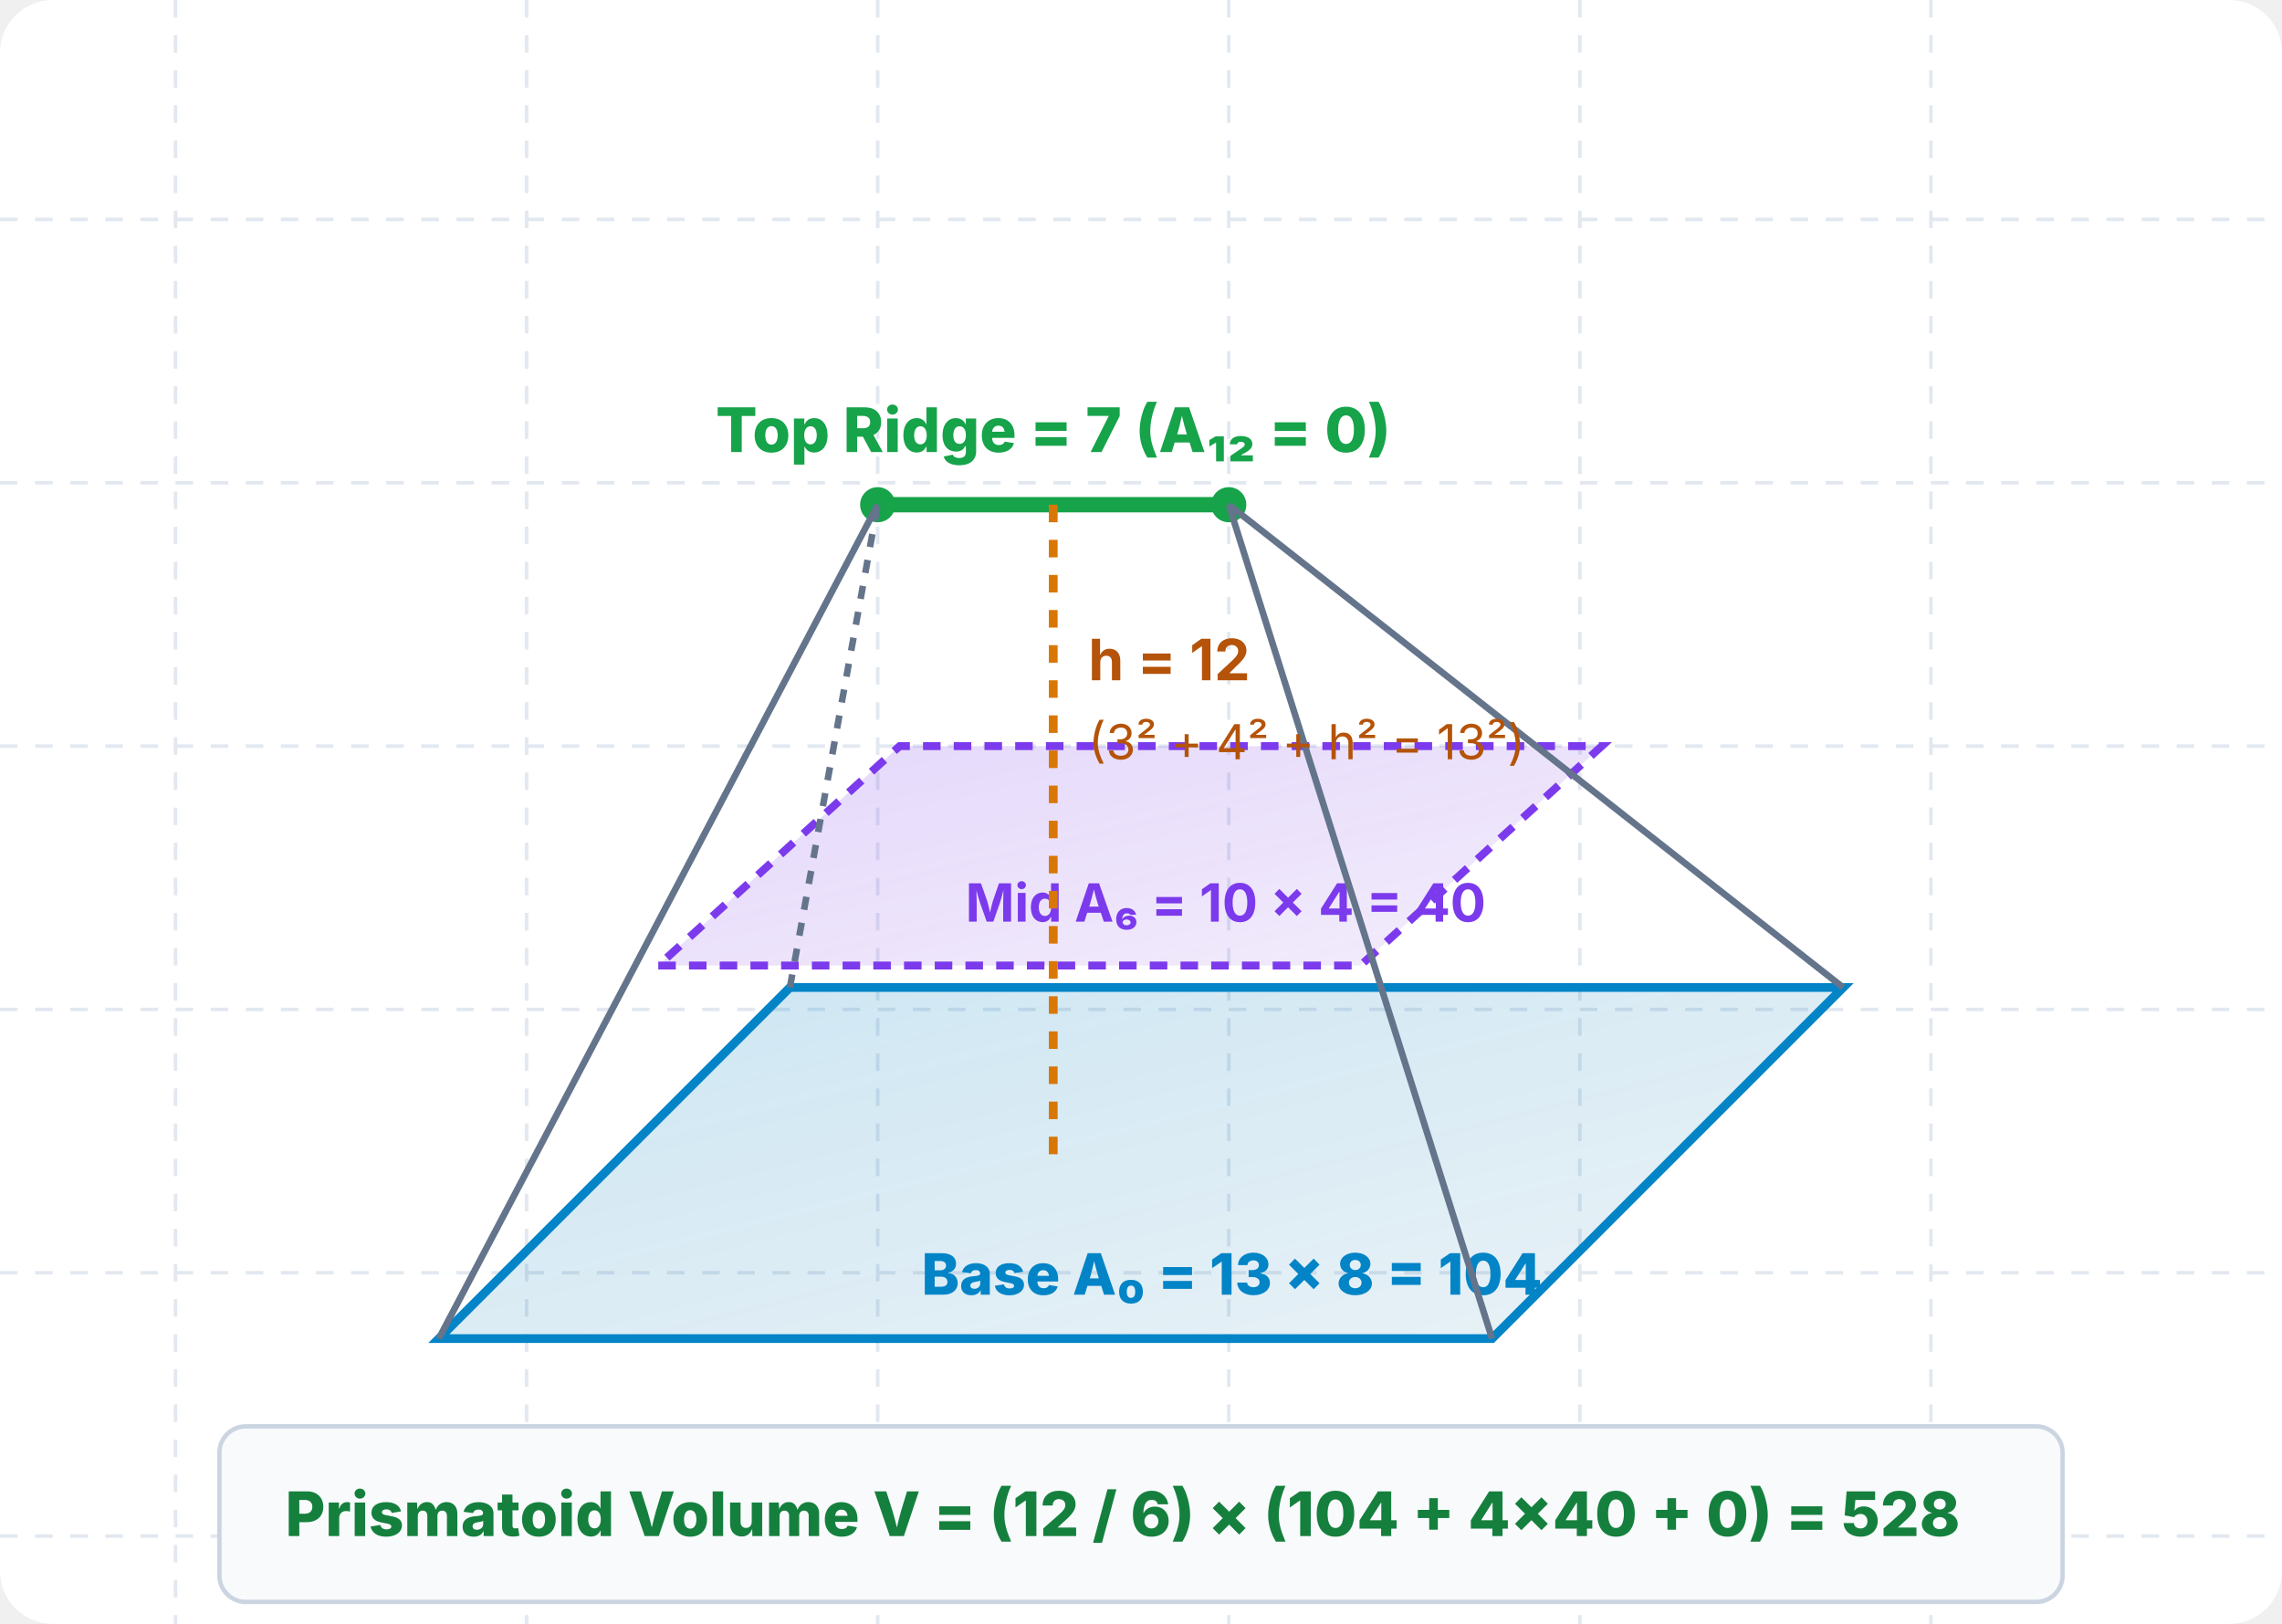
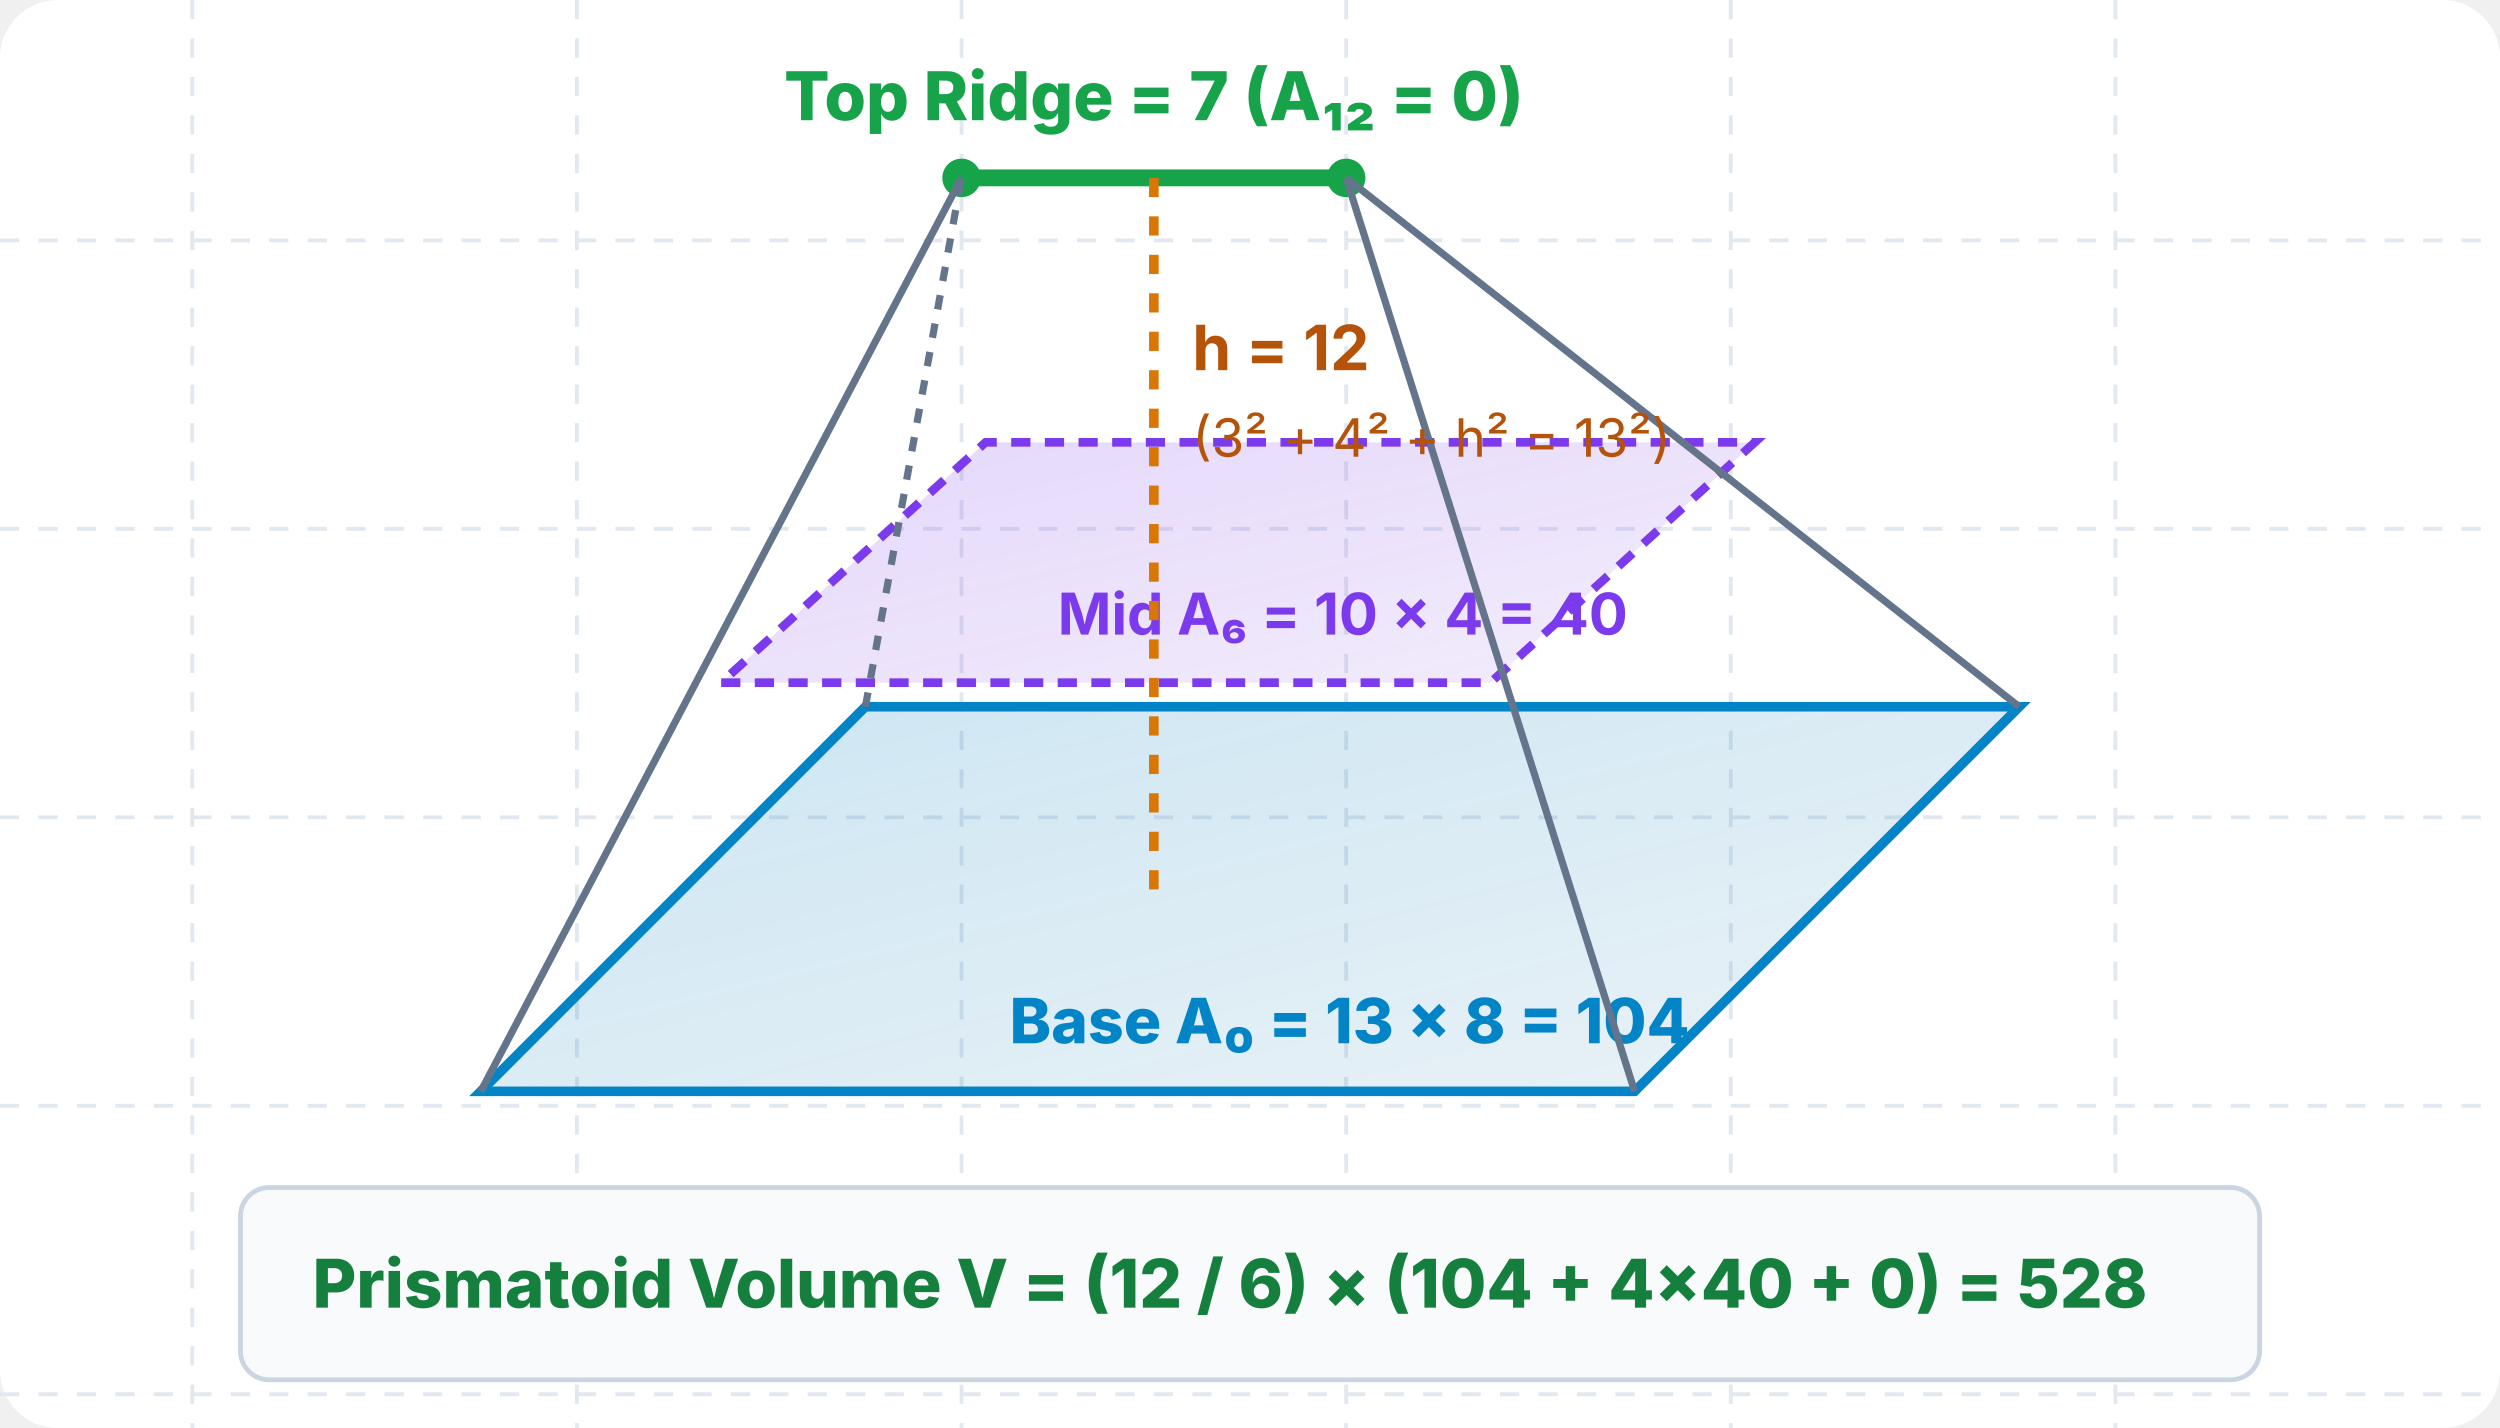
- <svg xmlns="http://www.w3.org/2000/svg" viewBox="0 0 520 370" width="100%" height="100%" style="background-color: #ffffff; font-family: system-ui, -apple-system, sans-serif;">
+ <svg xmlns="http://www.w3.org/2000/svg" viewBox="0 0 520 297" width="100%" height="100%" style="background-color: #ffffff; font-family: system-ui, -apple-system, sans-serif;">
  <defs>
    <linearGradient id="baseGrad" x1="0%" y1="0%" x2="100%" y2="100%">
      <stop offset="0%" stop-color="#0284c7" stop-opacity="0.2" />
      <stop offset="100%" stop-color="#0369a1" stop-opacity="0.08" />
    </linearGradient>
    <linearGradient id="midGrad" x1="0%" y1="0%" x2="100%" y2="100%">
      <stop offset="0%" stop-color="#7c3aed" stop-opacity="0.2" />
      <stop offset="100%" stop-color="#6d28d9" stop-opacity="0.08" />
    </linearGradient>
  </defs>
-   <rect width="520" height="370" fill="#ffffff" rx="12" />
+   <rect width="520" height="297" fill="#ffffff" rx="12" />
  <g stroke="#e2e8f0" stroke-width="0.8" stroke-dasharray="4,4">
-     <line x1="40" y1="0" x2="40" y2="370" />
-     <line x1="120" y1="0" x2="120" y2="370" />
-     <line x1="200" y1="0" x2="200" y2="370" />
-     <line x1="280" y1="0" x2="280" y2="370" />
-     <line x1="360" y1="0" x2="360" y2="370" />
-     <line x1="440" y1="0" x2="440" y2="370" />
+     <line x1="40" y1="0" x2="40" y2="297" />
+     <line x1="120" y1="0" x2="120" y2="297" />
+     <line x1="200" y1="0" x2="200" y2="297" />
+     <line x1="280" y1="0" x2="280" y2="297" />
+     <line x1="360" y1="0" x2="360" y2="297" />
+     <line x1="440" y1="0" x2="440" y2="297" />
    <line x1="0" y1="50" x2="520" y2="50" />
    <line x1="0" y1="110" x2="520" y2="110" />
    <line x1="0" y1="170" x2="520" y2="170" />
    <line x1="0" y1="230" x2="520" y2="230" />
    <line x1="0" y1="290" x2="520" y2="290" />
-     <line x1="0" y1="350" x2="520" y2="350" />
  </g>
-   <g transform="translate(0, -45)">
+   <g transform="translate(0, -123)">
    <polygon points="100,350 340,350 420,270 180,270" fill="url(#baseGrad)" stroke="#0284c7" stroke-width="2" />
    <text x="210" y="340" fill="#0284c7" font-size="13" font-weight="800">Base A₀ = 13 × 8 = 104</text>
    <polygon points="150,265 310,265 365,215 205,215" fill="url(#midGrad)" stroke="#7c3aed" stroke-width="1.8" stroke-dasharray="4,3" />
    <text x="220" y="255" fill="#7c3aed" font-size="12" font-weight="bold">Mid A₆ = 10 × 4 = 40</text>
    <line x1="200" y1="160" x2="280" y2="160" stroke="#16a34a" stroke-width="3.5" />
    <circle cx="200" cy="160" r="4" fill="#16a34a" />
    <circle cx="280" cy="160" r="4" fill="#16a34a" />
    <text x="240" y="148" fill="#16a34a" font-size="14" font-weight="800" text-anchor="middle">Top Ridge = 7 (A₁₂ = 0)</text>
    <line x1="100" y1="350" x2="200" y2="160" stroke="#64748b" stroke-width="1.5" />
    <line x1="340" y1="350" x2="280" y2="160" stroke="#64748b" stroke-width="1.5" />
    <line x1="420" y1="270" x2="280" y2="160" stroke="#64748b" stroke-width="1.5" />
    <line x1="180" y1="270" x2="200" y2="160" stroke="#64748b" stroke-width="1.5" stroke-dasharray="3,3" />
    <line x1="240" y1="160" x2="240" y2="310" stroke="#d97706" stroke-width="2" stroke-dasharray="4,4" />
    <text x="248" y="200" fill="#b45309" font-size="13" font-weight="bold">h = 12</text>
    <text x="248" y="218" fill="#b45309" font-size="11">(3² + 4² + h² = 13²)</text>
    <rect x="50" y="370" width="420" height="40" fill="#f8fafc" rx="6" stroke="#cbd5e1" stroke-width="1" />
    <text x="65" y="395" fill="#15803d" font-size="14" font-weight="800">Prismatoid Volume V = (12 / 6) × (104 + 4×40 + 0) = 528</text>
  </g>
</svg>
